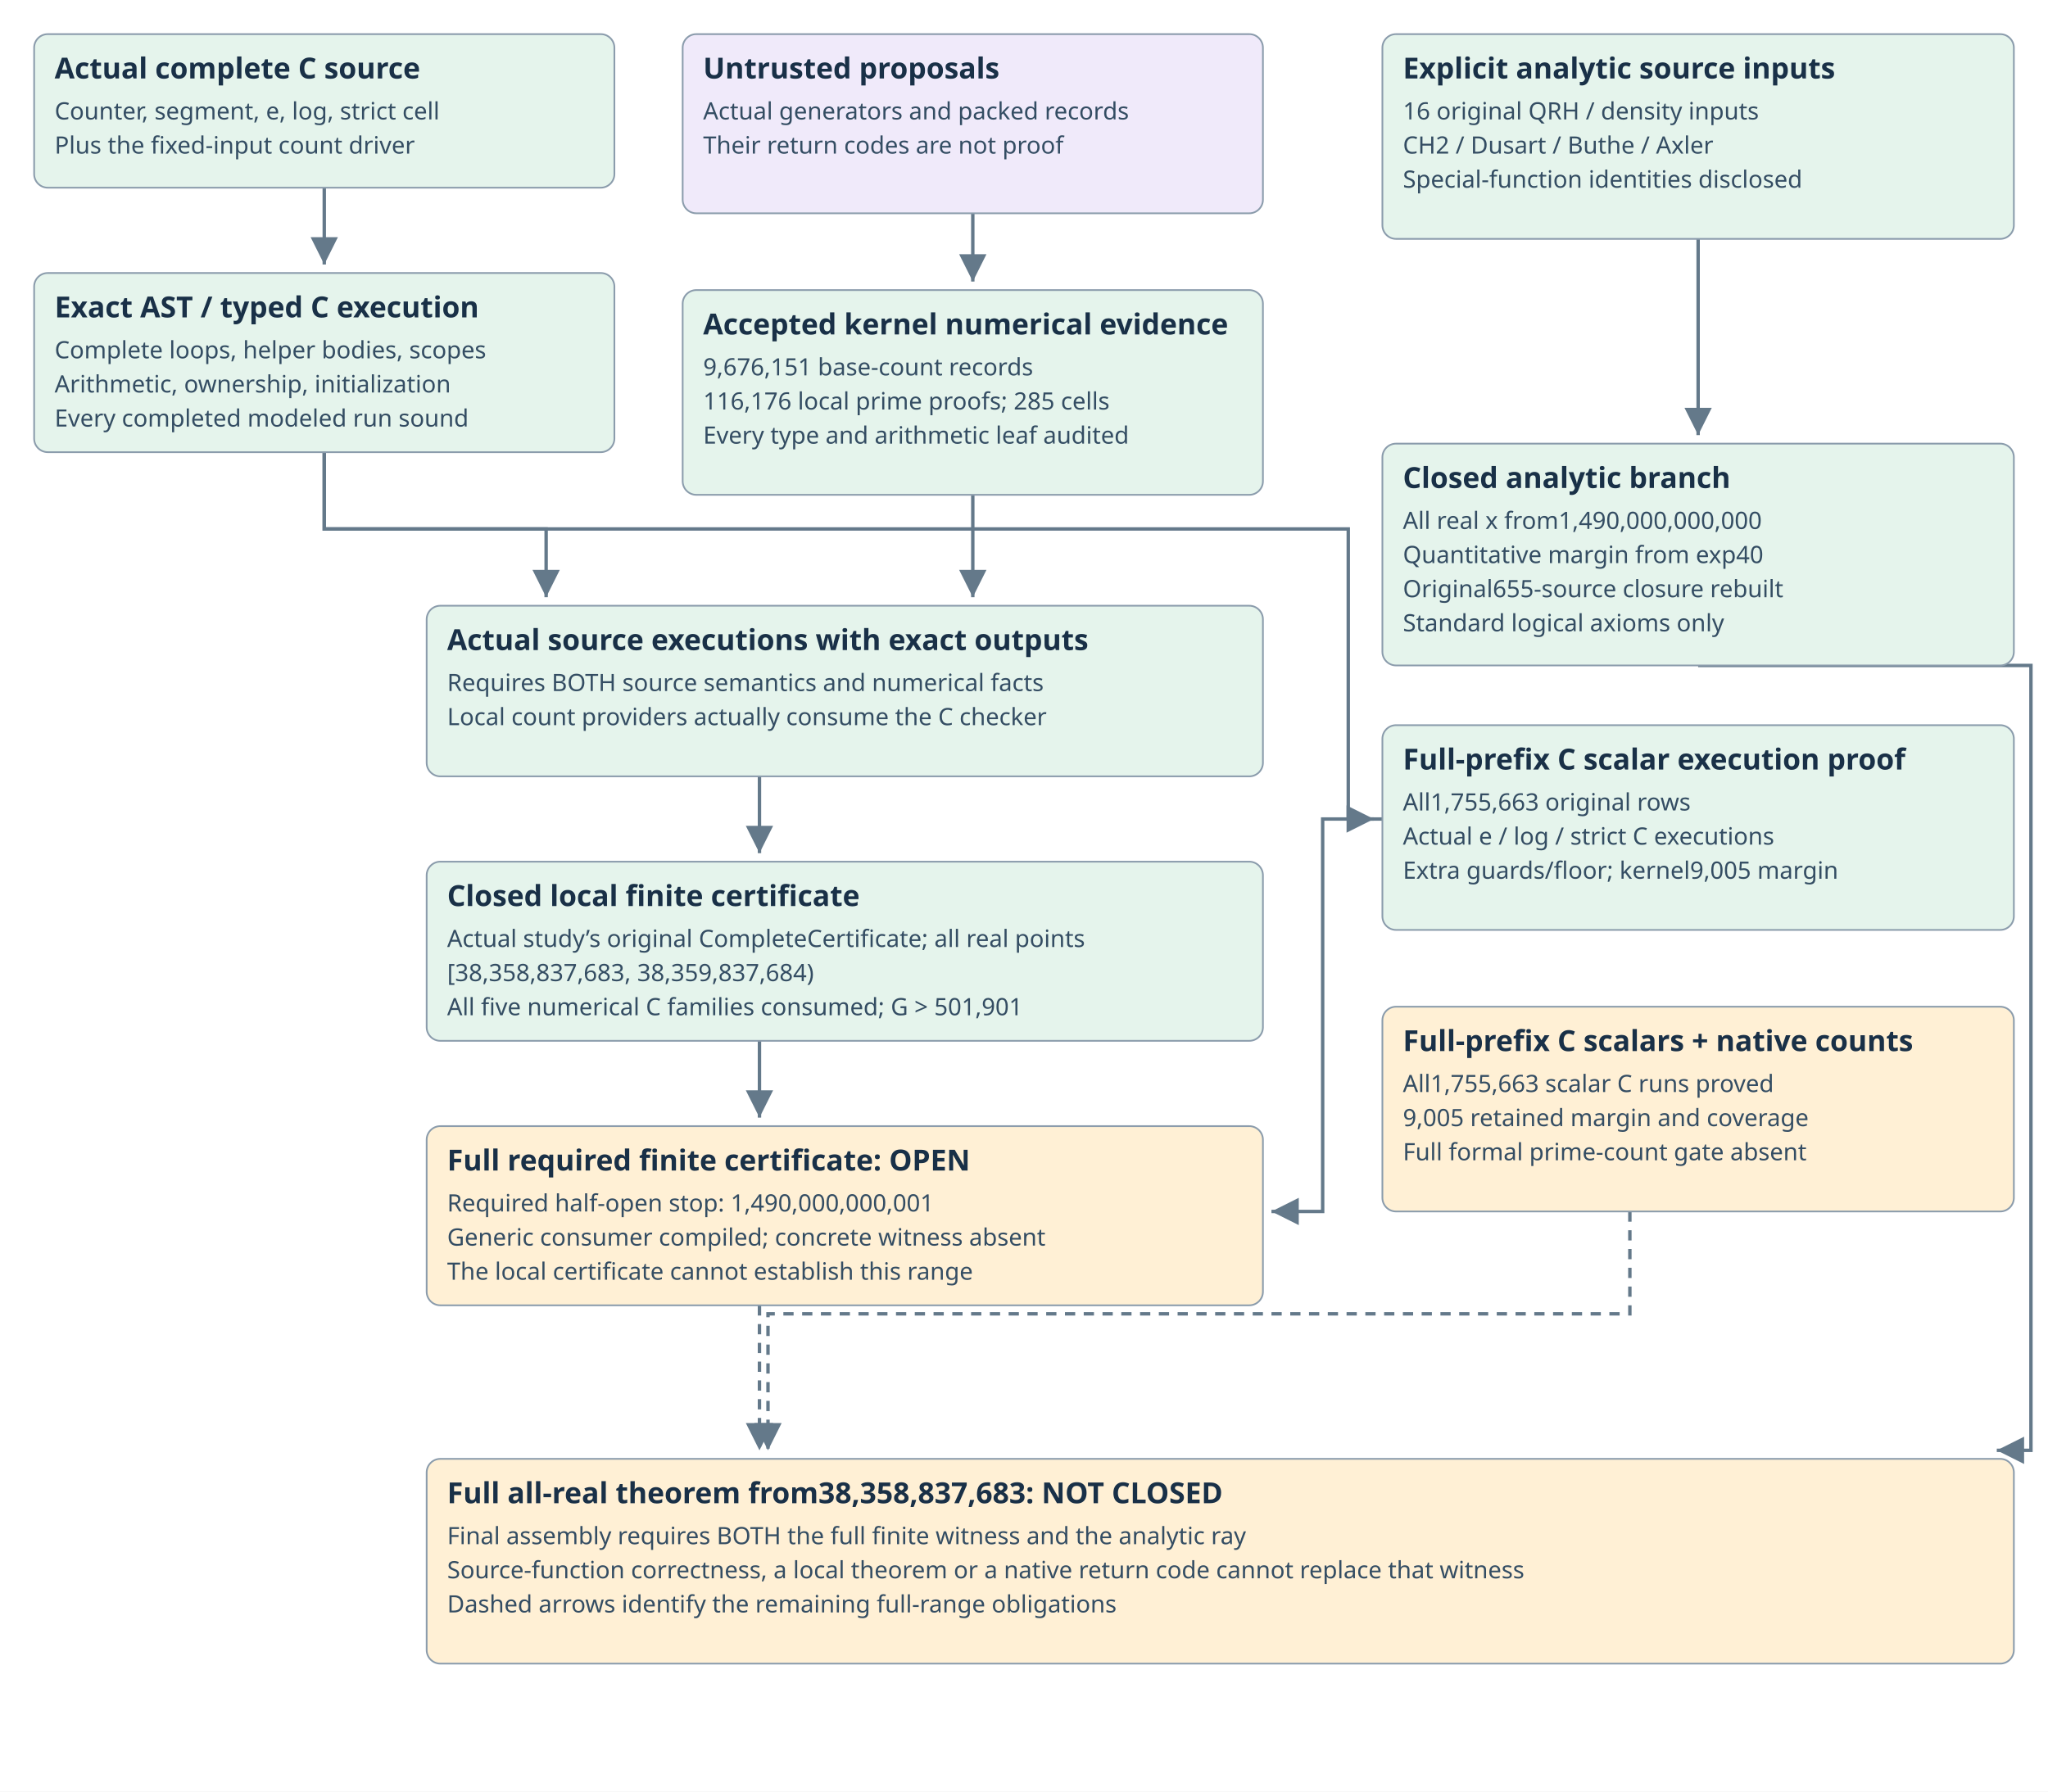
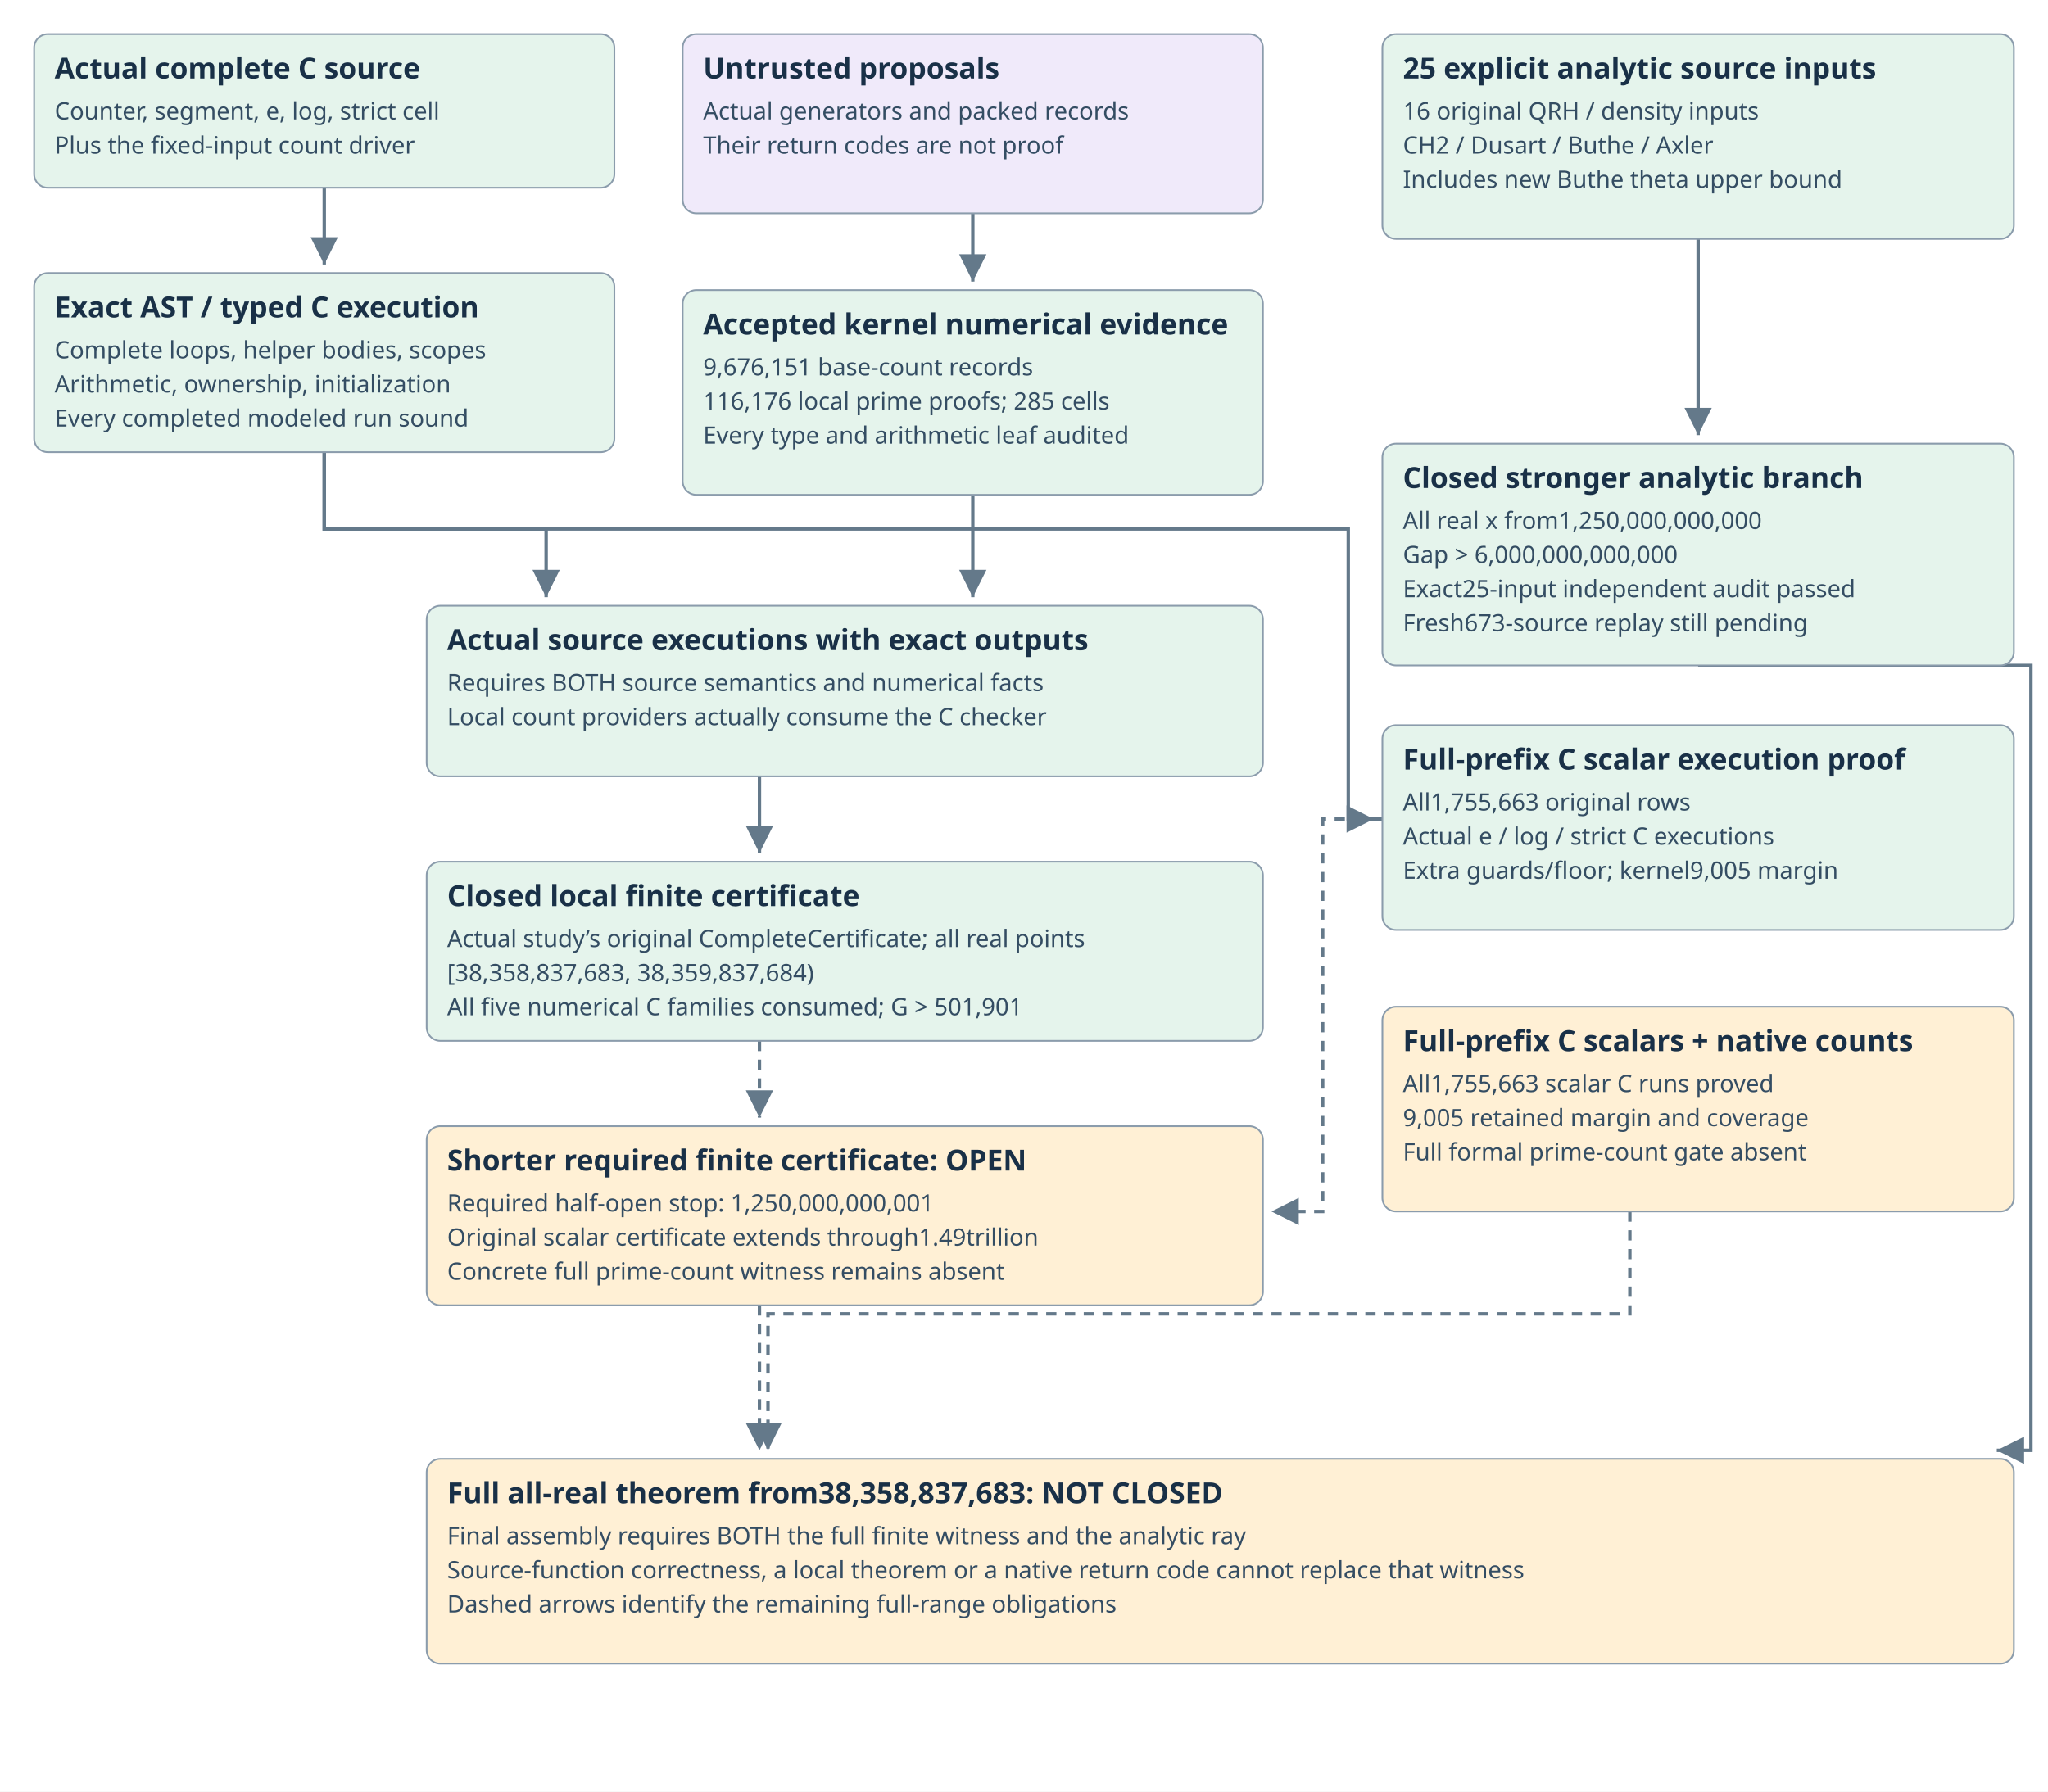
<svg xmlns="http://www.w3.org/2000/svg" viewBox="0 0 1200 1050" role="img" aria-label="Actual source, kernel evidence and analytic dependencies, with the full finite gap explicit">
  <defs>
    <marker id="arr" markerWidth="9" markerHeight="9" refX="8" refY="4" orient="auto">
      <path d="M0,0 L8,4 L0,8" fill="#64798a" />
    </marker>
  </defs>
  <rect width="1200" height="1050" fill="white" />
  <path d="M190,110 V155" fill="none" stroke="#64798a" stroke-width="2" marker-end="url(#arr)" />
  <path d="M190,265 V310 H320 V350" fill="none" stroke="#64798a" stroke-width="2" marker-end="url(#arr)" />
  <path d="M570,125 V165" fill="none" stroke="#64798a" stroke-width="2" marker-end="url(#arr)" />
  <path d="M570,290 V350" fill="none" stroke="#64798a" stroke-width="2" marker-end="url(#arr)" />
  <path d="M445,455 V500" fill="none" stroke="#64798a" stroke-width="2" marker-end="url(#arr)" />
-   <path d="M445,610 V655" fill="none" stroke="#64798a" stroke-width="2" marker-end="url(#arr)" />
+   <path d="M445,610 V655" fill="none" stroke="#64798a" stroke-width="2" marker-end="url(#arr)" stroke-dasharray="6 5" />
  <path d="M995,140 V255" fill="none" stroke="#64798a" stroke-width="2" marker-end="url(#arr)" />
  <path d="M995,390 H1190 V850 H1170" fill="none" stroke="#64798a" stroke-width="2" marker-end="url(#arr)" />
  <path d="M190,265 V310 H790 V480 H805" fill="none" stroke="#64798a" stroke-width="2" marker-end="url(#arr)" />
-   <path d="M810,480 H775 V710 H745" fill="none" stroke="#64798a" stroke-width="2" marker-end="url(#arr)" />
+   <path d="M810,480 H775 V710 H745" fill="none" stroke="#64798a" stroke-width="2" marker-end="url(#arr)" stroke-dasharray="6 5" />
  <path d="M955,710 V770 H450 V850" fill="none" stroke="#64798a" stroke-width="2" marker-end="url(#arr)" stroke-dasharray="6 5" />
  <path d="M445,765 V850" fill="none" stroke="#64798a" stroke-width="2" marker-end="url(#arr)" stroke-dasharray="6 5" />
  <rect x="20" y="20" width="340" height="90" rx="8" fill="#e5f4ec" stroke="#8b9cac" />
  <text x="32" y="46" font-family="sans-serif" font-size="17" font-weight="bold" fill="#193047">Actual complete C source</text>
  <text x="32" y="70" font-family="sans-serif" font-size="14" fill="#344d63">Counter, segment, e, log, strict cell</text>
  <text x="32" y="90" font-family="sans-serif" font-size="14" fill="#344d63">Plus the fixed-input count driver</text>
  <rect x="20" y="160" width="340" height="105" rx="8" fill="#e5f4ec" stroke="#8b9cac" />
  <text x="32" y="186" font-family="sans-serif" font-size="17" font-weight="bold" fill="#193047">Exact AST / typed C execution</text>
  <text x="32" y="210" font-family="sans-serif" font-size="14" fill="#344d63">Complete loops, helper bodies, scopes</text>
  <text x="32" y="230" font-family="sans-serif" font-size="14" fill="#344d63">Arithmetic, ownership, initialization</text>
  <text x="32" y="250" font-family="sans-serif" font-size="14" fill="#344d63">Every completed modeled run sound</text>
  <rect x="400" y="20" width="340" height="105" rx="8" fill="#f0eafa" stroke="#8b9cac" />
  <text x="412" y="46" font-family="sans-serif" font-size="17" font-weight="bold" fill="#193047">Untrusted proposals</text>
  <text x="412" y="70" font-family="sans-serif" font-size="14" fill="#344d63">Actual generators and packed records</text>
  <text x="412" y="90" font-family="sans-serif" font-size="14" fill="#344d63">Their return codes are not proof</text>
  <rect x="400" y="170" width="340" height="120" rx="8" fill="#e5f4ec" stroke="#8b9cac" />
  <text x="412" y="196" font-family="sans-serif" font-size="17" font-weight="bold" fill="#193047">Accepted kernel numerical evidence</text>
  <text x="412" y="220" font-family="sans-serif" font-size="14" fill="#344d63">9,676,151 base-count records</text>
  <text x="412" y="240" font-family="sans-serif" font-size="14" fill="#344d63">116,176 local prime proofs; 285 cells</text>
  <text x="412" y="260" font-family="sans-serif" font-size="14" fill="#344d63">Every type and arithmetic leaf audited</text>
  <rect x="250" y="355" width="490" height="100" rx="8" fill="#e5f4ec" stroke="#8b9cac" />
  <text x="262" y="381" font-family="sans-serif" font-size="17" font-weight="bold" fill="#193047">Actual source executions with exact outputs</text>
  <text x="262" y="405" font-family="sans-serif" font-size="14" fill="#344d63">Requires BOTH source semantics and numerical facts</text>
  <text x="262" y="425" font-family="sans-serif" font-size="14" fill="#344d63">Local count providers actually consume the C checker</text>
  <rect x="250" y="505" width="490" height="105" rx="8" fill="#e5f4ec" stroke="#8b9cac" />
  <text x="262" y="531" font-family="sans-serif" font-size="17" font-weight="bold" fill="#193047">Closed local finite certificate</text>
  <text x="262" y="555" font-family="sans-serif" font-size="14" fill="#344d63">Actual study’s original CompleteCertificate; all real points</text>
  <text x="262" y="575" font-family="sans-serif" font-size="14" fill="#344d63">[38,358,837,683, 38,359,837,684)</text>
  <text x="262" y="595" font-family="sans-serif" font-size="14" fill="#344d63">All five numerical C families consumed; G &gt; 501,901</text>
  <rect x="250" y="660" width="490" height="105" rx="8" fill="#fff0d5" stroke="#8b9cac" />
-   <text x="262" y="686" font-family="sans-serif" font-size="17" font-weight="bold" fill="#193047">Full required finite certificate: OPEN</text>
-   <text x="262" y="710" font-family="sans-serif" font-size="14" fill="#344d63">Required half-open stop: 1,490,000,000,001</text>
-   <text x="262" y="730" font-family="sans-serif" font-size="14" fill="#344d63">Generic consumer compiled; concrete witness absent</text>
-   <text x="262" y="750" font-family="sans-serif" font-size="14" fill="#344d63">The local certificate cannot establish this range</text>
+   <text x="262" y="686" font-family="sans-serif" font-size="17" font-weight="bold" fill="#193047">Shorter required finite certificate: OPEN</text>
+   <text x="262" y="710" font-family="sans-serif" font-size="14" fill="#344d63">Required half-open stop: 1,250,000,000,001</text>
+   <text x="262" y="730" font-family="sans-serif" font-size="14" fill="#344d63">Original scalar certificate extends through1.49trillion</text>
+   <text x="262" y="750" font-family="sans-serif" font-size="14" fill="#344d63">Concrete full prime-count witness remains absent</text>
  <rect x="810" y="20" width="370" height="120" rx="8" fill="#e5f4ec" stroke="#8b9cac" />
-   <text x="822" y="46" font-family="sans-serif" font-size="17" font-weight="bold" fill="#193047">Explicit analytic source inputs</text>
+   <text x="822" y="46" font-family="sans-serif" font-size="17" font-weight="bold" fill="#193047">25 explicit analytic source inputs</text>
  <text x="822" y="70" font-family="sans-serif" font-size="14" fill="#344d63">16 original QRH / density inputs</text>
  <text x="822" y="90" font-family="sans-serif" font-size="14" fill="#344d63">CH2 / Dusart / Buthe / Axler</text>
-   <text x="822" y="110" font-family="sans-serif" font-size="14" fill="#344d63">Special-function identities disclosed</text>
+   <text x="822" y="110" font-family="sans-serif" font-size="14" fill="#344d63">Includes new Buthe theta upper bound</text>
  <rect x="810" y="260" width="370" height="130" rx="8" fill="#e5f4ec" stroke="#8b9cac" />
-   <text x="822" y="286" font-family="sans-serif" font-size="17" font-weight="bold" fill="#193047">Closed analytic branch</text>
-   <text x="822" y="310" font-family="sans-serif" font-size="14" fill="#344d63">All real x from1,490,000,000,000</text>
-   <text x="822" y="330" font-family="sans-serif" font-size="14" fill="#344d63">Quantitative margin from exp40</text>
-   <text x="822" y="350" font-family="sans-serif" font-size="14" fill="#344d63">Original655-source closure rebuilt</text>
-   <text x="822" y="370" font-family="sans-serif" font-size="14" fill="#344d63">Standard logical axioms only</text>
+   <text x="822" y="286" font-family="sans-serif" font-size="17" font-weight="bold" fill="#193047">Closed stronger analytic branch</text>
+   <text x="822" y="310" font-family="sans-serif" font-size="14" fill="#344d63">All real x from1,250,000,000,000</text>
+   <text x="822" y="330" font-family="sans-serif" font-size="14" fill="#344d63">Gap &gt; 6,000,000,000,000</text>
+   <text x="822" y="350" font-family="sans-serif" font-size="14" fill="#344d63">Exact25-input independent audit passed</text>
+   <text x="822" y="370" font-family="sans-serif" font-size="14" fill="#344d63">Fresh673-source replay still pending</text>
  <rect x="810" y="425" width="370" height="120" rx="8" fill="#e5f4ec" stroke="#8b9cac" />
  <text x="822" y="451" font-family="sans-serif" font-size="17" font-weight="bold" fill="#193047">Full-prefix C scalar execution proof</text>
  <text x="822" y="475" font-family="sans-serif" font-size="14" fill="#344d63">All1,755,663 original rows</text>
  <text x="822" y="495" font-family="sans-serif" font-size="14" fill="#344d63">Actual e / log / strict C executions</text>
  <text x="822" y="515" font-family="sans-serif" font-size="14" fill="#344d63">Extra guards/floor; kernel9,005 margin</text>
  <rect x="810" y="590" width="370" height="120" rx="8" fill="#fff0d5" stroke="#8b9cac" />
  <text x="822" y="616" font-family="sans-serif" font-size="17" font-weight="bold" fill="#193047">Full-prefix C scalars + native counts</text>
  <text x="822" y="640" font-family="sans-serif" font-size="14" fill="#344d63">All1,755,663 scalar C runs proved</text>
  <text x="822" y="660" font-family="sans-serif" font-size="14" fill="#344d63">9,005 retained margin and coverage</text>
  <text x="822" y="680" font-family="sans-serif" font-size="14" fill="#344d63">Full formal prime-count gate absent</text>
  <rect x="250" y="855" width="930" height="120" rx="8" fill="#fff0d5" stroke="#8b9cac" />
  <text x="262" y="881" font-family="sans-serif" font-size="17" font-weight="bold" fill="#193047">Full all-real theorem from38,358,837,683: NOT CLOSED</text>
  <text x="262" y="905" font-family="sans-serif" font-size="14" fill="#344d63">Final assembly requires BOTH the full finite witness and the analytic ray</text>
  <text x="262" y="925" font-family="sans-serif" font-size="14" fill="#344d63">Source-function correctness, a local theorem or a native return code cannot replace that witness</text>
  <text x="262" y="945" font-family="sans-serif" font-size="14" fill="#344d63">Dashed arrows identify the remaining full-range obligations</text>
</svg>
